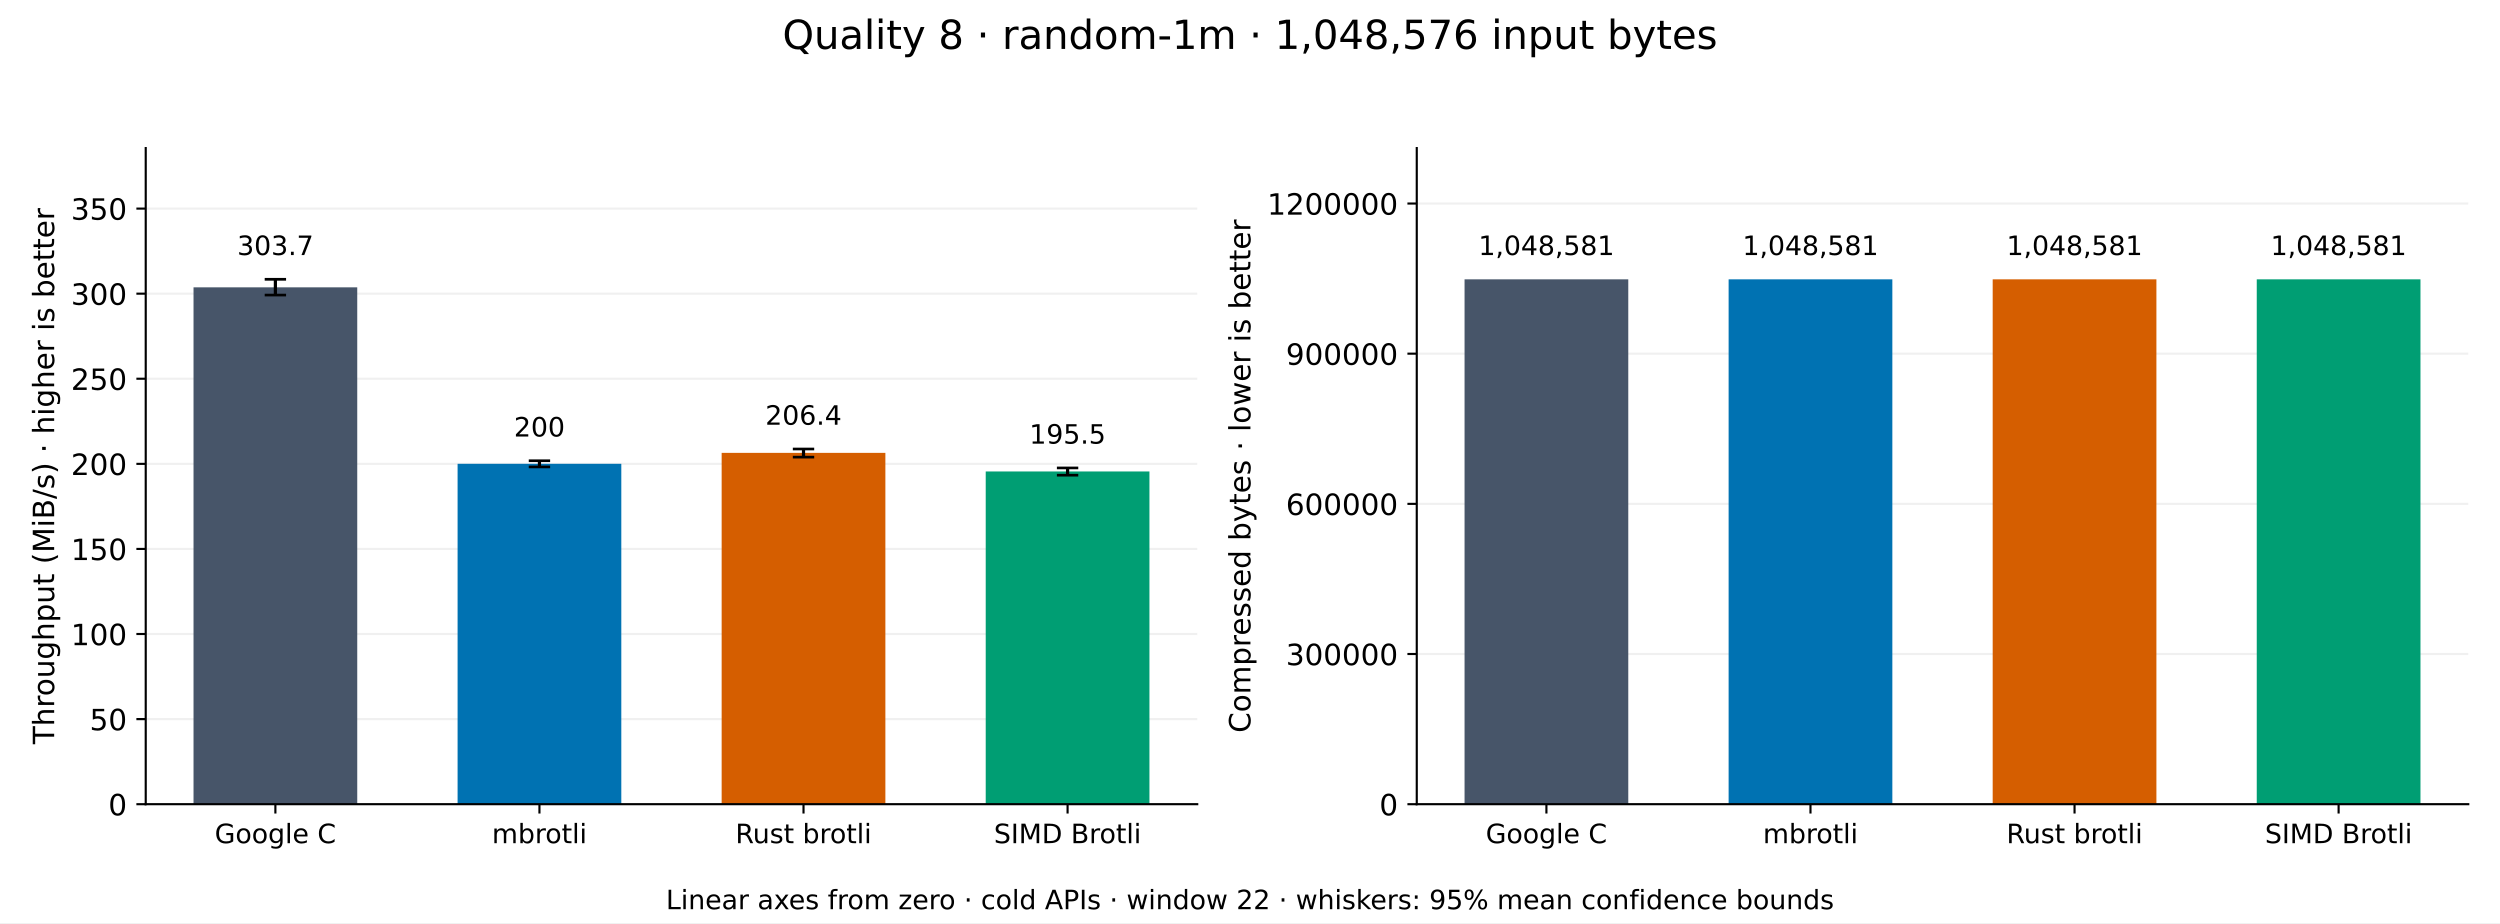
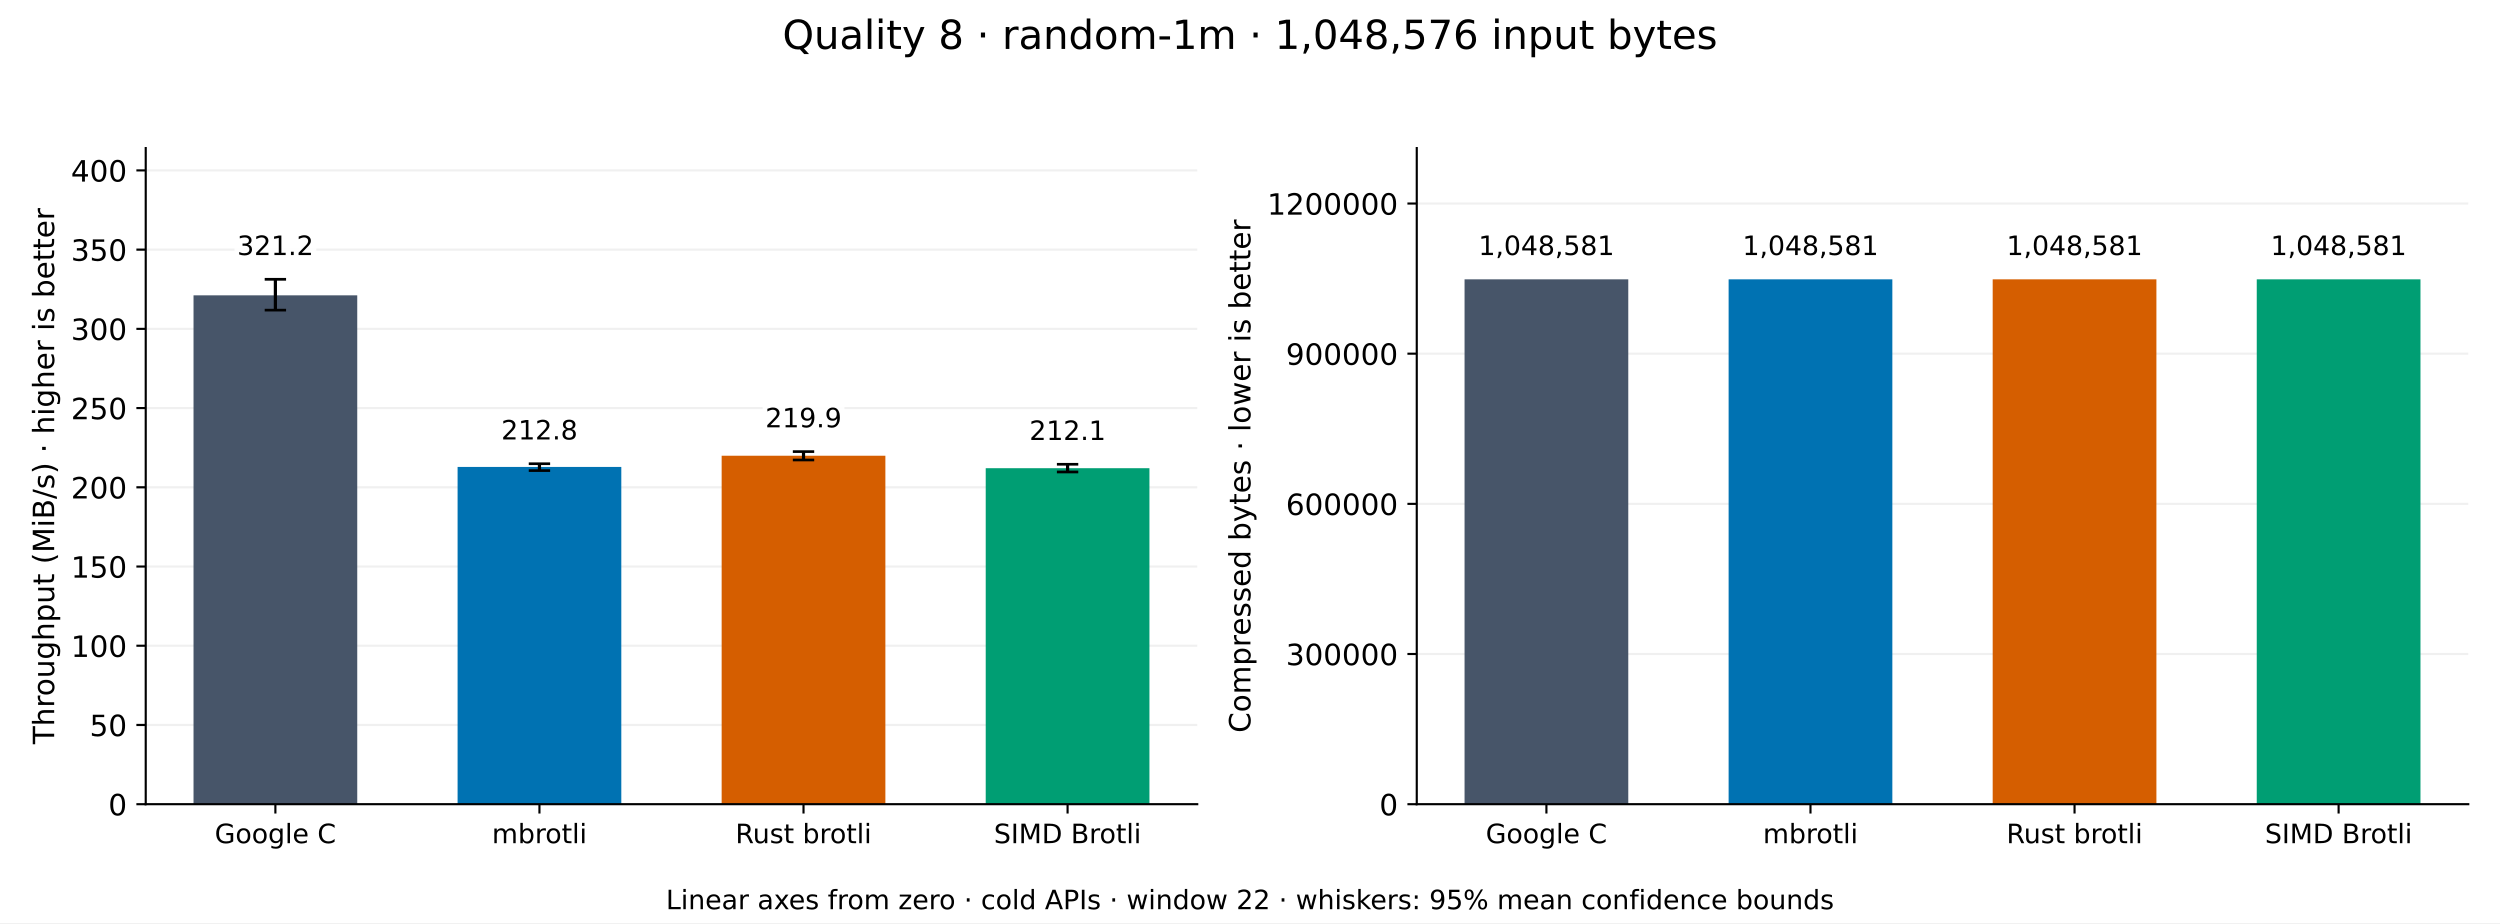
<svg xmlns="http://www.w3.org/2000/svg" xmlns:xlink="http://www.w3.org/1999/xlink" width="936pt" height="345.6pt" viewBox="0 0 936 345.6" version="1.1">
  <defs>
    <style type="text/css">*{stroke-linejoin: round; stroke-linecap: butt}</style>
  </defs>
  <g id="figure_1">
    <g id="patch_1">
-       <path d="M 0 345.6  L 936 345.6  L 936 0  L 0 0  z " style="fill: #ffffff" />
+       <path d="M 0 345.6 L 936 345.6 L 936 0 L 0 0 z " style="fill: #ffffff" />
    </g>
    <g id="axes_1">
      <g id="patch_2">
-         <path d="M 54.56 301.088  L 448.245 301.088  L 448.245 55.44  L 54.56 55.44  z " style="fill: #ffffff" />
+         <path d="M 54.56 301.088 L 448.245 301.088 L 448.245 55.44 L 54.56 55.44 z " style="fill: #ffffff" />
      </g>
      <g id="matplotlib.axis_1">
        <g id="xtick_1">
          <g id="line2d_1">
            <defs>
-               <path id="m3d63aaa0ea" d="M 0 0  L 0 3.5  " style="stroke: #000000; stroke-width: 0.8" />
+               <path id="m3d63aaa0ea" d="M 0 0 L 0 3.5 " style="stroke: #000000; stroke-width: 0.8" />
            </defs>
            <g>
              <use xlink:href="#m3d63aaa0ea" x="103.103" y="301.088" style="stroke: #000000; stroke-width: 0.8" />
            </g>
          </g>
          <g id="text_1">
            <text style="font-size: 10px; font-family: 'DejaVu Sans', 'Bitstream Vera Sans', 'Computer Modern Sans Serif', 'Lucida Grande', 'Verdana', 'Geneva', 'Lucid', 'Arial', 'Helvetica', 'Avant Garde', sans-serif; text-anchor: middle" x="103.103" y="315.686" transform="rotate(-0 103.1033 315.6864)">Google C</text>
          </g>
        </g>
        <g id="xtick_2">
          <g id="line2d_2">
            <g>
              <use xlink:href="#m3d63aaa0ea" x="201.969" y="301.088" style="stroke: #000000; stroke-width: 0.8" />
            </g>
          </g>
          <g id="text_2">
            <text style="font-size: 10px; font-family: 'DejaVu Sans', 'Bitstream Vera Sans', 'Computer Modern Sans Serif', 'Lucida Grande', 'Verdana', 'Geneva', 'Lucid', 'Arial', 'Helvetica', 'Avant Garde', sans-serif; text-anchor: middle" x="201.969" y="315.686" transform="rotate(-0 201.9694 315.6864)">mbrotli</text>
          </g>
        </g>
        <g id="xtick_3">
          <g id="line2d_3">
            <g>
              <use xlink:href="#m3d63aaa0ea" x="300.836" y="301.088" style="stroke: #000000; stroke-width: 0.8" />
            </g>
          </g>
          <g id="text_3">
            <text style="font-size: 10px; font-family: 'DejaVu Sans', 'Bitstream Vera Sans', 'Computer Modern Sans Serif', 'Lucida Grande', 'Verdana', 'Geneva', 'Lucid', 'Arial', 'Helvetica', 'Avant Garde', sans-serif; text-anchor: middle" x="300.836" y="315.686" transform="rotate(-0 300.8356 315.6864)">Rust brotli</text>
          </g>
        </g>
        <g id="xtick_4">
          <g id="line2d_4">
            <g>
              <use xlink:href="#m3d63aaa0ea" x="399.702" y="301.088" style="stroke: #000000; stroke-width: 0.8" />
            </g>
          </g>
          <g id="text_4">
            <text style="font-size: 10px; font-family: 'DejaVu Sans', 'Bitstream Vera Sans', 'Computer Modern Sans Serif', 'Lucida Grande', 'Verdana', 'Geneva', 'Lucid', 'Arial', 'Helvetica', 'Avant Garde', sans-serif; text-anchor: middle" x="399.702" y="315.686" transform="rotate(-0 399.7017 315.6864)">SIMD Brotli</text>
          </g>
        </g>
      </g>
      <g id="matplotlib.axis_2">
        <g id="ytick_1">
          <g id="line2d_5">
-             <path d="M 54.56 301.088  L 448.245 301.088  " clip-path="url(#p6f4caeddb3)" style="fill: none; stroke: #b0b0b0; stroke-opacity: 0.18; stroke-width: 0.8; stroke-linecap: square" />
+             <path d="M 54.56 301.088 L 448.245 301.088 " clip-path="url(#p6f4caeddb3)" style="fill: none; stroke: #b0b0b0; stroke-opacity: 0.18; stroke-width: 0.8; stroke-linecap: square" />
          </g>
          <g id="line2d_6">
            <defs>
-               <path id="mb6c034703b" d="M 0 0  L -3.5 0  " style="stroke: #000000; stroke-width: 0.8" />
+               <path id="mb6c034703b" d="M 0 0 L -3.5 0 " style="stroke: #000000; stroke-width: 0.8" />
            </defs>
            <g>
              <use xlink:href="#mb6c034703b" x="54.56" y="301.088" style="stroke: #000000; stroke-width: 0.8" />
            </g>
          </g>
          <g id="text_5">
            <text style="font-size: 11px; font-family: 'DejaVu Sans', 'Bitstream Vera Sans', 'Computer Modern Sans Serif', 'Lucida Grande', 'Verdana', 'Geneva', 'Lucid', 'Arial', 'Helvetica', 'Avant Garde', sans-serif; text-anchor: end" x="47.56" y="305.267" transform="rotate(-0 47.56 305.2671)">0</text>
          </g>
        </g>
        <g id="ytick_2">
          <g id="line2d_7">
-             <path d="M 54.56 269.232  L 448.245 269.232  " clip-path="url(#p6f4caeddb3)" style="fill: none; stroke: #b0b0b0; stroke-opacity: 0.18; stroke-width: 0.8; stroke-linecap: square" />
+             <path d="M 54.56 271.427 L 448.245 271.427 " clip-path="url(#p6f4caeddb3)" style="fill: none; stroke: #b0b0b0; stroke-opacity: 0.18; stroke-width: 0.8; stroke-linecap: square" />
          </g>
          <g id="line2d_8">
            <g>
-               <use xlink:href="#mb6c034703b" x="54.56" y="269.232" style="stroke: #000000; stroke-width: 0.8" />
+               <use xlink:href="#mb6c034703b" x="54.56" y="271.427" style="stroke: #000000; stroke-width: 0.8" />
            </g>
          </g>
          <g id="text_6">
-             <text style="font-size: 11px; font-family: 'DejaVu Sans', 'Bitstream Vera Sans', 'Computer Modern Sans Serif', 'Lucida Grande', 'Verdana', 'Geneva', 'Lucid', 'Arial', 'Helvetica', 'Avant Garde', sans-serif; text-anchor: end" x="47.56" y="273.411" transform="rotate(-0 47.56 273.411)">50</text>
+             <text style="font-size: 11px; font-family: 'DejaVu Sans', 'Bitstream Vera Sans', 'Computer Modern Sans Serif', 'Lucida Grande', 'Verdana', 'Geneva', 'Lucid', 'Arial', 'Helvetica', 'Avant Garde', sans-serif; text-anchor: end" x="47.56" y="275.606" transform="rotate(-0 47.56 275.6063)">50</text>
          </g>
        </g>
        <g id="ytick_3">
          <g id="line2d_9">
-             <path d="M 54.56 237.376  L 448.245 237.376  " clip-path="url(#p6f4caeddb3)" style="fill: none; stroke: #b0b0b0; stroke-opacity: 0.18; stroke-width: 0.8; stroke-linecap: square" />
+             <path d="M 54.56 241.766 L 448.245 241.766 " clip-path="url(#p6f4caeddb3)" style="fill: none; stroke: #b0b0b0; stroke-opacity: 0.18; stroke-width: 0.8; stroke-linecap: square" />
          </g>
          <g id="line2d_10">
            <g>
-               <use xlink:href="#mb6c034703b" x="54.56" y="237.376" style="stroke: #000000; stroke-width: 0.8" />
+               <use xlink:href="#mb6c034703b" x="54.56" y="241.766" style="stroke: #000000; stroke-width: 0.8" />
            </g>
          </g>
          <g id="text_7">
-             <text style="font-size: 11px; font-family: 'DejaVu Sans', 'Bitstream Vera Sans', 'Computer Modern Sans Serif', 'Lucida Grande', 'Verdana', 'Geneva', 'Lucid', 'Arial', 'Helvetica', 'Avant Garde', sans-serif; text-anchor: end" x="47.56" y="241.555" transform="rotate(-0 47.56 241.5548)">100</text>
+             <text style="font-size: 11px; font-family: 'DejaVu Sans', 'Bitstream Vera Sans', 'Computer Modern Sans Serif', 'Lucida Grande', 'Verdana', 'Geneva', 'Lucid', 'Arial', 'Helvetica', 'Avant Garde', sans-serif; text-anchor: end" x="47.56" y="245.946" transform="rotate(-0 47.56 245.9455)">100</text>
          </g>
        </g>
        <g id="ytick_4">
          <g id="line2d_11">
-             <path d="M 54.56 205.519  L 448.245 205.519  " clip-path="url(#p6f4caeddb3)" style="fill: none; stroke: #b0b0b0; stroke-opacity: 0.18; stroke-width: 0.8; stroke-linecap: square" />
+             <path d="M 54.56 212.106 L 448.245 212.106 " clip-path="url(#p6f4caeddb3)" style="fill: none; stroke: #b0b0b0; stroke-opacity: 0.18; stroke-width: 0.8; stroke-linecap: square" />
          </g>
          <g id="line2d_12">
            <g>
-               <use xlink:href="#mb6c034703b" x="54.56" y="205.519" style="stroke: #000000; stroke-width: 0.8" />
+               <use xlink:href="#mb6c034703b" x="54.56" y="212.106" style="stroke: #000000; stroke-width: 0.8" />
            </g>
          </g>
          <g id="text_8">
-             <text style="font-size: 11px; font-family: 'DejaVu Sans', 'Bitstream Vera Sans', 'Computer Modern Sans Serif', 'Lucida Grande', 'Verdana', 'Geneva', 'Lucid', 'Arial', 'Helvetica', 'Avant Garde', sans-serif; text-anchor: end" x="47.56" y="209.699" transform="rotate(-0 47.56 209.6986)">150</text>
+             <text style="font-size: 11px; font-family: 'DejaVu Sans', 'Bitstream Vera Sans', 'Computer Modern Sans Serif', 'Lucida Grande', 'Verdana', 'Geneva', 'Lucid', 'Arial', 'Helvetica', 'Avant Garde', sans-serif; text-anchor: end" x="47.56" y="216.285" transform="rotate(-0 47.56 216.2847)">150</text>
          </g>
        </g>
        <g id="ytick_5">
          <g id="line2d_13">
-             <path d="M 54.56 173.663  L 448.245 173.663  " clip-path="url(#p6f4caeddb3)" style="fill: none; stroke: #b0b0b0; stroke-opacity: 0.18; stroke-width: 0.8; stroke-linecap: square" />
+             <path d="M 54.56 182.445 L 448.245 182.445 " clip-path="url(#p6f4caeddb3)" style="fill: none; stroke: #b0b0b0; stroke-opacity: 0.18; stroke-width: 0.8; stroke-linecap: square" />
          </g>
          <g id="line2d_14">
            <g>
-               <use xlink:href="#mb6c034703b" x="54.56" y="173.663" style="stroke: #000000; stroke-width: 0.8" />
+               <use xlink:href="#mb6c034703b" x="54.56" y="182.445" style="stroke: #000000; stroke-width: 0.8" />
            </g>
          </g>
          <g id="text_9">
-             <text style="font-size: 11px; font-family: 'DejaVu Sans', 'Bitstream Vera Sans', 'Computer Modern Sans Serif', 'Lucida Grande', 'Verdana', 'Geneva', 'Lucid', 'Arial', 'Helvetica', 'Avant Garde', sans-serif; text-anchor: end" x="47.56" y="177.842" transform="rotate(-0 47.56 177.8424)">200</text>
+             <text style="font-size: 11px; font-family: 'DejaVu Sans', 'Bitstream Vera Sans', 'Computer Modern Sans Serif', 'Lucida Grande', 'Verdana', 'Geneva', 'Lucid', 'Arial', 'Helvetica', 'Avant Garde', sans-serif; text-anchor: end" x="47.56" y="186.624" transform="rotate(-0 47.56 186.6239)">200</text>
          </g>
        </g>
        <g id="ytick_6">
          <g id="line2d_15">
-             <path d="M 54.56 141.807  L 448.245 141.807  " clip-path="url(#p6f4caeddb3)" style="fill: none; stroke: #b0b0b0; stroke-opacity: 0.18; stroke-width: 0.8; stroke-linecap: square" />
+             <path d="M 54.56 152.784 L 448.245 152.784 " clip-path="url(#p6f4caeddb3)" style="fill: none; stroke: #b0b0b0; stroke-opacity: 0.18; stroke-width: 0.8; stroke-linecap: square" />
          </g>
          <g id="line2d_16">
            <g>
-               <use xlink:href="#mb6c034703b" x="54.56" y="141.807" style="stroke: #000000; stroke-width: 0.8" />
+               <use xlink:href="#mb6c034703b" x="54.56" y="152.784" style="stroke: #000000; stroke-width: 0.8" />
            </g>
          </g>
          <g id="text_10">
-             <text style="font-size: 11px; font-family: 'DejaVu Sans', 'Bitstream Vera Sans', 'Computer Modern Sans Serif', 'Lucida Grande', 'Verdana', 'Geneva', 'Lucid', 'Arial', 'Helvetica', 'Avant Garde', sans-serif; text-anchor: end" x="47.56" y="145.986" transform="rotate(-0 47.56 145.9862)">250</text>
+             <text style="font-size: 11px; font-family: 'DejaVu Sans', 'Bitstream Vera Sans', 'Computer Modern Sans Serif', 'Lucida Grande', 'Verdana', 'Geneva', 'Lucid', 'Arial', 'Helvetica', 'Avant Garde', sans-serif; text-anchor: end" x="47.56" y="156.963" transform="rotate(-0 47.56 156.9631)">250</text>
          </g>
        </g>
        <g id="ytick_7">
          <g id="line2d_17">
-             <path d="M 54.56 109.951  L 448.245 109.951  " clip-path="url(#p6f4caeddb3)" style="fill: none; stroke: #b0b0b0; stroke-opacity: 0.18; stroke-width: 0.8; stroke-linecap: square" />
+             <path d="M 54.56 123.123 L 448.245 123.123 " clip-path="url(#p6f4caeddb3)" style="fill: none; stroke: #b0b0b0; stroke-opacity: 0.18; stroke-width: 0.8; stroke-linecap: square" />
          </g>
          <g id="line2d_18">
            <g>
-               <use xlink:href="#mb6c034703b" x="54.56" y="109.951" style="stroke: #000000; stroke-width: 0.8" />
+               <use xlink:href="#mb6c034703b" x="54.56" y="123.123" style="stroke: #000000; stroke-width: 0.8" />
            </g>
          </g>
          <g id="text_11">
-             <text style="font-size: 11px; font-family: 'DejaVu Sans', 'Bitstream Vera Sans', 'Computer Modern Sans Serif', 'Lucida Grande', 'Verdana', 'Geneva', 'Lucid', 'Arial', 'Helvetica', 'Avant Garde', sans-serif; text-anchor: end" x="47.56" y="114.13" transform="rotate(-0 47.56 114.13)">300</text>
+             <text style="font-size: 11px; font-family: 'DejaVu Sans', 'Bitstream Vera Sans', 'Computer Modern Sans Serif', 'Lucida Grande', 'Verdana', 'Geneva', 'Lucid', 'Arial', 'Helvetica', 'Avant Garde', sans-serif; text-anchor: end" x="47.56" y="127.302" transform="rotate(-0 47.56 127.3023)">300</text>
          </g>
        </g>
        <g id="ytick_8">
          <g id="line2d_19">
-             <path d="M 54.56 78.095  L 448.245 78.095  " clip-path="url(#p6f4caeddb3)" style="fill: none; stroke: #b0b0b0; stroke-opacity: 0.18; stroke-width: 0.8; stroke-linecap: square" />
+             <path d="M 54.56 93.462 L 448.245 93.462 " clip-path="url(#p6f4caeddb3)" style="fill: none; stroke: #b0b0b0; stroke-opacity: 0.18; stroke-width: 0.8; stroke-linecap: square" />
          </g>
          <g id="line2d_20">
            <g>
-               <use xlink:href="#mb6c034703b" x="54.56" y="78.095" style="stroke: #000000; stroke-width: 0.8" />
+               <use xlink:href="#mb6c034703b" x="54.56" y="93.462" style="stroke: #000000; stroke-width: 0.8" />
            </g>
          </g>
          <g id="text_12">
-             <text style="font-size: 11px; font-family: 'DejaVu Sans', 'Bitstream Vera Sans', 'Computer Modern Sans Serif', 'Lucida Grande', 'Verdana', 'Geneva', 'Lucid', 'Arial', 'Helvetica', 'Avant Garde', sans-serif; text-anchor: end" x="47.56" y="82.274" transform="rotate(-0 47.56 82.27381)">350</text>
-           </g>
-         </g>
-         <g id="text_13">
+             <text style="font-size: 11px; font-family: 'DejaVu Sans', 'Bitstream Vera Sans', 'Computer Modern Sans Serif', 'Lucida Grande', 'Verdana', 'Geneva', 'Lucid', 'Arial', 'Helvetica', 'Avant Garde', sans-serif; text-anchor: end" x="47.56" y="97.642" transform="rotate(-0 47.56 97.64154)">350</text>
+           </g>
+         </g>
+         <g id="ytick_9">
+           <g id="line2d_21">
+             <path d="M 54.56 63.802 L 448.245 63.802 " clip-path="url(#p6f4caeddb3)" style="fill: none; stroke: #b0b0b0; stroke-opacity: 0.18; stroke-width: 0.8; stroke-linecap: square" />
+           </g>
+           <g id="line2d_22">
+             <g>
+               <use xlink:href="#mb6c034703b" x="54.56" y="63.802" style="stroke: #000000; stroke-width: 0.8" />
+             </g>
+           </g>
+           <g id="text_13">
+             <text style="font-size: 11px; font-family: 'DejaVu Sans', 'Bitstream Vera Sans', 'Computer Modern Sans Serif', 'Lucida Grande', 'Verdana', 'Geneva', 'Lucid', 'Arial', 'Helvetica', 'Avant Garde', sans-serif; text-anchor: end" x="47.56" y="67.981" transform="rotate(-0 47.56 67.98074)">400</text>
+           </g>
+         </g>
+         <g id="text_14">
          <text style="font-size: 11px; font-family: 'DejaVu Sans', 'Bitstream Vera Sans', 'Computer Modern Sans Serif', 'Lucida Grande', 'Verdana', 'Geneva', 'Lucid', 'Arial', 'Helvetica', 'Avant Garde', sans-serif; text-anchor: middle" x="20.276" y="178.264" transform="rotate(-90 20.27609 178.264)">Throughput (MiB/s) · higher is better</text>
        </g>
      </g>
      <g id="patch_3">
-         <path d="M 72.455 301.088  L 133.752 301.088  L 133.752 107.577  L 72.455 107.577  z " clip-path="url(#p6f4caeddb3)" style="fill: #475569" />
+         <path d="M 72.455 301.088 L 133.752 301.088 L 133.752 110.573 L 72.455 110.573 z " clip-path="url(#p6f4caeddb3)" style="fill: #475569" />
      </g>
      <g id="patch_4">
-         <path d="M 171.321 301.088  L 232.618 301.088  L 232.618 173.648  L 171.321 173.648  z " clip-path="url(#p6f4caeddb3)" style="fill: #0072b2" />
+         <path d="M 171.321 301.088 L 232.618 301.088 L 232.618 174.824 L 171.321 174.824 z " clip-path="url(#p6f4caeddb3)" style="fill: #0072b2" />
      </g>
      <g id="patch_5">
-         <path d="M 270.187 301.088  L 331.484 301.088  L 331.484 169.557  L 270.187 169.557  z " clip-path="url(#p6f4caeddb3)" style="fill: #d55e00" />
+         <path d="M 270.187 301.088 L 331.484 301.088 L 331.484 170.631 L 270.187 170.631 z " clip-path="url(#p6f4caeddb3)" style="fill: #d55e00" />
      </g>
      <g id="patch_6">
-         <path d="M 369.053 301.088  L 430.35 301.088  L 430.35 176.513  L 369.053 176.513  z " clip-path="url(#p6f4caeddb3)" style="fill: #009e73" />
+         <path d="M 369.053 301.088 L 430.35 301.088 L 430.35 175.292 L 369.053 175.292 z " clip-path="url(#p6f4caeddb3)" style="fill: #009e73" />
      </g>
      <g id="LineCollection_1">
-         <path d="M 103.103 110.468  L 103.103 104.57  " clip-path="url(#p6f4caeddb3)" style="fill: none; stroke: #000000; stroke-width: 1.2" />
-         <path d="M 201.969 174.825  L 201.969 172.505  " clip-path="url(#p6f4caeddb3)" style="fill: none; stroke: #000000; stroke-width: 1.2" />
-         <path d="M 300.836 171.161  L 300.836 168.101  " clip-path="url(#p6f4caeddb3)" style="fill: none; stroke: #000000; stroke-width: 1.2" />
-         <path d="M 399.702 177.915  L 399.702 175.186  " clip-path="url(#p6f4caeddb3)" style="fill: none; stroke: #000000; stroke-width: 1.2" />
-       </g>
-       <g id="line2d_21">
+         <path d="M 103.103 116.112 L 103.103 104.57 " clip-path="url(#p6f4caeddb3)" style="fill: none; stroke: #000000; stroke-width: 1.2" />
+         <path d="M 201.969 176.185 L 201.969 173.625 " clip-path="url(#p6f4caeddb3)" style="fill: none; stroke: #000000; stroke-width: 1.2" />
+         <path d="M 300.836 172.234 L 300.836 169.081 " clip-path="url(#p6f4caeddb3)" style="fill: none; stroke: #000000; stroke-width: 1.2" />
+         <path d="M 399.702 176.705 L 399.702 173.82 " clip-path="url(#p6f4caeddb3)" style="fill: none; stroke: #000000; stroke-width: 1.2" />
+       </g>
+       <g id="line2d_23">
        <defs>
-           <path id="ma4d3aa00d3" d="M 4 0  L -4 -0  " style="stroke: #000000" />
+           <path id="ma4d3aa00d3" d="M 4 0 L -4 -0 " style="stroke: #000000" />
        </defs>
        <g clip-path="url(#p6f4caeddb3)">
-           <use xlink:href="#ma4d3aa00d3" x="103.103" y="110.468" style="fill: #1f77b4; stroke: #000000" />
-           <use xlink:href="#ma4d3aa00d3" x="201.969" y="174.825" style="fill: #1f77b4; stroke: #000000" />
-           <use xlink:href="#ma4d3aa00d3" x="300.836" y="171.161" style="fill: #1f77b4; stroke: #000000" />
-           <use xlink:href="#ma4d3aa00d3" x="399.702" y="177.915" style="fill: #1f77b4; stroke: #000000" />
-         </g>
-       </g>
-       <g id="line2d_22">
+           <use xlink:href="#ma4d3aa00d3" x="103.103" y="116.112" style="fill: #1f77b4; stroke: #000000" />
+           <use xlink:href="#ma4d3aa00d3" x="201.969" y="176.185" style="fill: #1f77b4; stroke: #000000" />
+           <use xlink:href="#ma4d3aa00d3" x="300.836" y="172.234" style="fill: #1f77b4; stroke: #000000" />
+           <use xlink:href="#ma4d3aa00d3" x="399.702" y="176.705" style="fill: #1f77b4; stroke: #000000" />
+         </g>
+       </g>
+       <g id="line2d_24">
        <g clip-path="url(#p6f4caeddb3)">
          <use xlink:href="#ma4d3aa00d3" x="103.103" y="104.57" style="fill: #1f77b4; stroke: #000000" />
-           <use xlink:href="#ma4d3aa00d3" x="201.969" y="172.505" style="fill: #1f77b4; stroke: #000000" />
-           <use xlink:href="#ma4d3aa00d3" x="300.836" y="168.101" style="fill: #1f77b4; stroke: #000000" />
-           <use xlink:href="#ma4d3aa00d3" x="399.702" y="175.186" style="fill: #1f77b4; stroke: #000000" />
+           <use xlink:href="#ma4d3aa00d3" x="201.969" y="173.625" style="fill: #1f77b4; stroke: #000000" />
+           <use xlink:href="#ma4d3aa00d3" x="300.836" y="169.081" style="fill: #1f77b4; stroke: #000000" />
+           <use xlink:href="#ma4d3aa00d3" x="399.702" y="173.82" style="fill: #1f77b4; stroke: #000000" />
        </g>
      </g>
      <g id="patch_7">
-         <path d="M 54.56 301.088  L 54.56 55.44  " style="fill: none; stroke: #000000; stroke-width: 0.8; stroke-linejoin: miter; stroke-linecap: square" />
+         <path d="M 54.56 301.088 L 54.56 55.44 " style="fill: none; stroke: #000000; stroke-width: 0.8; stroke-linejoin: miter; stroke-linecap: square" />
      </g>
      <g id="patch_8">
-         <path d="M 54.56 301.088  L 448.245 301.088  " style="fill: none; stroke: #000000; stroke-width: 0.8; stroke-linejoin: miter; stroke-linecap: square" />
-       </g>
-       <g id="text_14">
+         <path d="M 54.56 301.088 L 448.245 301.088 " style="fill: none; stroke: #000000; stroke-width: 0.8; stroke-linejoin: miter; stroke-linecap: square" />
+       </g>
+       <g id="text_15">
        <g id="patch_9">
-           <path d="M 87.789 98.57  L 118.417 98.57  L 118.417 86.891  L 87.789 86.891  z " style="fill: #ffffff; opacity: 0.9" />
-         </g>
-         <text style="font-size: 10px; font-family: 'DejaVu Sans', 'Bitstream Vera Sans', 'Computer Modern Sans Serif', 'Lucida Grande', 'Verdana', 'Geneva', 'Lucid', 'Arial', 'Helvetica', 'Avant Garde', sans-serif; text-anchor: middle" x="103.103" y="95.49" transform="rotate(-0 103.1033 95.48991)">303.7</text>
-       </g>
-       <g id="text_15">
+           <path d="M 87.789 98.57 L 118.417 98.57 L 118.417 86.891 L 87.789 86.891 z " style="fill: #ffffff; opacity: 0.9" />
+         </g>
+         <text style="font-size: 10px; font-family: 'DejaVu Sans', 'Bitstream Vera Sans', 'Computer Modern Sans Serif', 'Lucida Grande', 'Verdana', 'Geneva', 'Lucid', 'Arial', 'Helvetica', 'Avant Garde', sans-serif; text-anchor: middle" x="103.103" y="95.49" transform="rotate(-0 103.1033 95.48991)">321.2</text>
+       </g>
+       <g id="text_16">
        <g id="patch_10">
-           <path d="M 191.426 166.505  L 212.513 166.505  L 212.513 154.827  L 191.426 154.827  z " style="fill: #ffffff; opacity: 0.9" />
-         </g>
-         <text style="font-size: 10px; font-family: 'DejaVu Sans', 'Bitstream Vera Sans', 'Computer Modern Sans Serif', 'Lucida Grande', 'Verdana', 'Geneva', 'Lucid', 'Arial', 'Helvetica', 'Avant Garde', sans-serif; text-anchor: middle" x="201.969" y="163.425" transform="rotate(-0 201.9694 163.4249)">200</text>
-       </g>
-       <g id="text_16">
+           <path d="M 186.655 167.625 L 217.283 167.625 L 217.283 155.947 L 186.655 155.947 z " style="fill: #ffffff; opacity: 0.9" />
+         </g>
+         <text style="font-size: 10px; font-family: 'DejaVu Sans', 'Bitstream Vera Sans', 'Computer Modern Sans Serif', 'Lucida Grande', 'Verdana', 'Geneva', 'Lucid', 'Arial', 'Helvetica', 'Avant Garde', sans-serif; text-anchor: middle" x="201.969" y="164.545" transform="rotate(-0 201.9694 164.5452)">212.8</text>
+       </g>
+       <g id="text_17">
        <g id="patch_11">
-           <path d="M 285.522 162.101  L 316.15 162.101  L 316.15 150.423  L 285.522 150.423  z " style="fill: #ffffff; opacity: 0.9" />
-         </g>
-         <text style="font-size: 10px; font-family: 'DejaVu Sans', 'Bitstream Vera Sans', 'Computer Modern Sans Serif', 'Lucida Grande', 'Verdana', 'Geneva', 'Lucid', 'Arial', 'Helvetica', 'Avant Garde', sans-serif; text-anchor: middle" x="300.836" y="159.021" transform="rotate(-0 300.8356 159.0214)">206.4</text>
-       </g>
-       <g id="text_17">
+           <path d="M 285.522 163.081 L 316.15 163.081 L 316.15 151.403 L 285.522 151.403 z " style="fill: #ffffff; opacity: 0.9" />
+         </g>
+         <text style="font-size: 10px; font-family: 'DejaVu Sans', 'Bitstream Vera Sans', 'Computer Modern Sans Serif', 'Lucida Grande', 'Verdana', 'Geneva', 'Lucid', 'Arial', 'Helvetica', 'Avant Garde', sans-serif; text-anchor: middle" x="300.836" y="160.001" transform="rotate(-0 300.8356 160.0012)">219.9</text>
+       </g>
+       <g id="text_18">
        <g id="patch_12">
-           <path d="M 384.388 169.186  L 415.016 169.186  L 415.016 157.508  L 384.388 157.508  z " style="fill: #ffffff; opacity: 0.9" />
-         </g>
-         <text style="font-size: 10px; font-family: 'DejaVu Sans', 'Bitstream Vera Sans', 'Computer Modern Sans Serif', 'Lucida Grande', 'Verdana', 'Geneva', 'Lucid', 'Arial', 'Helvetica', 'Avant Garde', sans-serif; text-anchor: middle" x="399.702" y="166.106" transform="rotate(-0 399.7017 166.106)">195.5</text>
+           <path d="M 384.388 167.82 L 415.016 167.82 L 415.016 156.142 L 384.388 156.142 z " style="fill: #ffffff; opacity: 0.9" />
+         </g>
+         <text style="font-size: 10px; font-family: 'DejaVu Sans', 'Bitstream Vera Sans', 'Computer Modern Sans Serif', 'Lucida Grande', 'Verdana', 'Geneva', 'Lucid', 'Arial', 'Helvetica', 'Avant Garde', sans-serif; text-anchor: middle" x="399.702" y="164.74" transform="rotate(-0 399.7017 164.7401)">212.1</text>
      </g>
    </g>
    <g id="axes_2">
      <g id="patch_13">
-         <path d="M 530.435 301.088  L 924.12 301.088  L 924.12 55.44  L 530.435 55.44  z " style="fill: #ffffff" />
+         <path d="M 530.435 301.088 L 924.12 301.088 L 924.12 55.44 L 530.435 55.44 z " style="fill: #ffffff" />
      </g>
      <g id="matplotlib.axis_3">
        <g id="xtick_5">
-           <g id="line2d_23">
+           <g id="line2d_25">
            <g>
              <use xlink:href="#m3d63aaa0ea" x="578.978" y="301.088" style="stroke: #000000; stroke-width: 0.8" />
            </g>
          </g>
-           <g id="text_18">
+           <g id="text_19">
            <text style="font-size: 10px; font-family: 'DejaVu Sans', 'Bitstream Vera Sans', 'Computer Modern Sans Serif', 'Lucida Grande', 'Verdana', 'Geneva', 'Lucid', 'Arial', 'Helvetica', 'Avant Garde', sans-serif; text-anchor: middle" x="578.978" y="315.686" transform="rotate(-0 578.9783 315.6864)">Google C</text>
          </g>
        </g>
        <g id="xtick_6">
-           <g id="line2d_24">
+           <g id="line2d_26">
            <g>
              <use xlink:href="#m3d63aaa0ea" x="677.844" y="301.088" style="stroke: #000000; stroke-width: 0.8" />
            </g>
          </g>
-           <g id="text_19">
+           <g id="text_20">
            <text style="font-size: 10px; font-family: 'DejaVu Sans', 'Bitstream Vera Sans', 'Computer Modern Sans Serif', 'Lucida Grande', 'Verdana', 'Geneva', 'Lucid', 'Arial', 'Helvetica', 'Avant Garde', sans-serif; text-anchor: middle" x="677.844" y="315.686" transform="rotate(-0 677.8444 315.6864)">mbrotli</text>
          </g>
        </g>
        <g id="xtick_7">
-           <g id="line2d_25">
+           <g id="line2d_27">
            <g>
              <use xlink:href="#m3d63aaa0ea" x="776.711" y="301.088" style="stroke: #000000; stroke-width: 0.8" />
            </g>
          </g>
-           <g id="text_20">
+           <g id="text_21">
            <text style="font-size: 10px; font-family: 'DejaVu Sans', 'Bitstream Vera Sans', 'Computer Modern Sans Serif', 'Lucida Grande', 'Verdana', 'Geneva', 'Lucid', 'Arial', 'Helvetica', 'Avant Garde', sans-serif; text-anchor: middle" x="776.711" y="315.686" transform="rotate(-0 776.7106 315.6864)">Rust brotli</text>
          </g>
        </g>
        <g id="xtick_8">
-           <g id="line2d_26">
+           <g id="line2d_28">
            <g>
              <use xlink:href="#m3d63aaa0ea" x="875.577" y="301.088" style="stroke: #000000; stroke-width: 0.8" />
            </g>
          </g>
-           <g id="text_21">
+           <g id="text_22">
            <text style="font-size: 10px; font-family: 'DejaVu Sans', 'Bitstream Vera Sans', 'Computer Modern Sans Serif', 'Lucida Grande', 'Verdana', 'Geneva', 'Lucid', 'Arial', 'Helvetica', 'Avant Garde', sans-serif; text-anchor: middle" x="875.577" y="315.686" transform="rotate(-0 875.5767 315.6864)">SIMD Brotli</text>
          </g>
        </g>
      </g>
      <g id="matplotlib.axis_4">
-         <g id="ytick_9">
-           <g id="line2d_27">
-             <path d="M 530.435 301.088  L 924.12 301.088  " clip-path="url(#pe91b26eef3)" style="fill: none; stroke: #b0b0b0; stroke-opacity: 0.18; stroke-width: 0.8; stroke-linecap: square" />
-           </g>
-           <g id="line2d_28">
-             <g>
-               <use xlink:href="#mb6c034703b" x="530.435" y="301.088" style="stroke: #000000; stroke-width: 0.8" />
-             </g>
-           </g>
-           <g id="text_22">
-             <text style="font-size: 11px; font-family: 'DejaVu Sans', 'Bitstream Vera Sans', 'Computer Modern Sans Serif', 'Lucida Grande', 'Verdana', 'Geneva', 'Lucid', 'Arial', 'Helvetica', 'Avant Garde', sans-serif; text-anchor: end" x="523.435" y="305.267" transform="rotate(-0 523.435 305.2671)">0</text>
-           </g>
-         </g>
        <g id="ytick_10">
          <g id="line2d_29">
-             <path d="M 530.435 244.864  L 924.12 244.864  " clip-path="url(#pe91b26eef3)" style="fill: none; stroke: #b0b0b0; stroke-opacity: 0.18; stroke-width: 0.8; stroke-linecap: square" />
+             <path d="M 530.435 301.088 L 924.12 301.088 " clip-path="url(#pe91b26eef3)" style="fill: none; stroke: #b0b0b0; stroke-opacity: 0.18; stroke-width: 0.8; stroke-linecap: square" />
          </g>
          <g id="line2d_30">
            <g>
-               <use xlink:href="#mb6c034703b" x="530.435" y="244.864" style="stroke: #000000; stroke-width: 0.8" />
+               <use xlink:href="#mb6c034703b" x="530.435" y="301.088" style="stroke: #000000; stroke-width: 0.8" />
            </g>
          </g>
          <g id="text_23">
-             <text style="font-size: 11px; font-family: 'DejaVu Sans', 'Bitstream Vera Sans', 'Computer Modern Sans Serif', 'Lucida Grande', 'Verdana', 'Geneva', 'Lucid', 'Arial', 'Helvetica', 'Avant Garde', sans-serif; text-anchor: end" x="523.435" y="249.043" transform="rotate(-0 523.435 249.043)">300000</text>
+             <text style="font-size: 11px; font-family: 'DejaVu Sans', 'Bitstream Vera Sans', 'Computer Modern Sans Serif', 'Lucida Grande', 'Verdana', 'Geneva', 'Lucid', 'Arial', 'Helvetica', 'Avant Garde', sans-serif; text-anchor: end" x="523.435" y="305.267" transform="rotate(-0 523.435 305.2671)">0</text>
          </g>
        </g>
        <g id="ytick_11">
          <g id="line2d_31">
-             <path d="M 530.435 188.64  L 924.12 188.64  " clip-path="url(#pe91b26eef3)" style="fill: none; stroke: #b0b0b0; stroke-opacity: 0.18; stroke-width: 0.8; stroke-linecap: square" />
+             <path d="M 530.435 244.864 L 924.12 244.864 " clip-path="url(#pe91b26eef3)" style="fill: none; stroke: #b0b0b0; stroke-opacity: 0.18; stroke-width: 0.8; stroke-linecap: square" />
          </g>
          <g id="line2d_32">
            <g>
-               <use xlink:href="#mb6c034703b" x="530.435" y="188.64" style="stroke: #000000; stroke-width: 0.8" />
+               <use xlink:href="#mb6c034703b" x="530.435" y="244.864" style="stroke: #000000; stroke-width: 0.8" />
            </g>
          </g>
          <g id="text_24">
-             <text style="font-size: 11px; font-family: 'DejaVu Sans', 'Bitstream Vera Sans', 'Computer Modern Sans Serif', 'Lucida Grande', 'Verdana', 'Geneva', 'Lucid', 'Arial', 'Helvetica', 'Avant Garde', sans-serif; text-anchor: end" x="523.435" y="192.819" transform="rotate(-0 523.435 192.8189)">600000</text>
+             <text style="font-size: 11px; font-family: 'DejaVu Sans', 'Bitstream Vera Sans', 'Computer Modern Sans Serif', 'Lucida Grande', 'Verdana', 'Geneva', 'Lucid', 'Arial', 'Helvetica', 'Avant Garde', sans-serif; text-anchor: end" x="523.435" y="249.043" transform="rotate(-0 523.435 249.043)">300000</text>
          </g>
        </g>
        <g id="ytick_12">
          <g id="line2d_33">
-             <path d="M 530.435 132.416  L 924.12 132.416  " clip-path="url(#pe91b26eef3)" style="fill: none; stroke: #b0b0b0; stroke-opacity: 0.18; stroke-width: 0.8; stroke-linecap: square" />
+             <path d="M 530.435 188.64 L 924.12 188.64 " clip-path="url(#pe91b26eef3)" style="fill: none; stroke: #b0b0b0; stroke-opacity: 0.18; stroke-width: 0.8; stroke-linecap: square" />
          </g>
          <g id="line2d_34">
            <g>
-               <use xlink:href="#mb6c034703b" x="530.435" y="132.416" style="stroke: #000000; stroke-width: 0.8" />
+               <use xlink:href="#mb6c034703b" x="530.435" y="188.64" style="stroke: #000000; stroke-width: 0.8" />
            </g>
          </g>
          <g id="text_25">
-             <text style="font-size: 11px; font-family: 'DejaVu Sans', 'Bitstream Vera Sans', 'Computer Modern Sans Serif', 'Lucida Grande', 'Verdana', 'Geneva', 'Lucid', 'Arial', 'Helvetica', 'Avant Garde', sans-serif; text-anchor: end" x="523.435" y="136.595" transform="rotate(-0 523.435 136.5948)">900000</text>
+             <text style="font-size: 11px; font-family: 'DejaVu Sans', 'Bitstream Vera Sans', 'Computer Modern Sans Serif', 'Lucida Grande', 'Verdana', 'Geneva', 'Lucid', 'Arial', 'Helvetica', 'Avant Garde', sans-serif; text-anchor: end" x="523.435" y="192.819" transform="rotate(-0 523.435 192.8189)">600000</text>
          </g>
        </g>
        <g id="ytick_13">
          <g id="line2d_35">
-             <path d="M 530.435 76.192  L 924.12 76.192  " clip-path="url(#pe91b26eef3)" style="fill: none; stroke: #b0b0b0; stroke-opacity: 0.18; stroke-width: 0.8; stroke-linecap: square" />
+             <path d="M 530.435 132.416 L 924.12 132.416 " clip-path="url(#pe91b26eef3)" style="fill: none; stroke: #b0b0b0; stroke-opacity: 0.18; stroke-width: 0.8; stroke-linecap: square" />
          </g>
          <g id="line2d_36">
            <g>
+               <use xlink:href="#mb6c034703b" x="530.435" y="132.416" style="stroke: #000000; stroke-width: 0.8" />
+             </g>
+           </g>
+           <g id="text_26">
+             <text style="font-size: 11px; font-family: 'DejaVu Sans', 'Bitstream Vera Sans', 'Computer Modern Sans Serif', 'Lucida Grande', 'Verdana', 'Geneva', 'Lucid', 'Arial', 'Helvetica', 'Avant Garde', sans-serif; text-anchor: end" x="523.435" y="136.595" transform="rotate(-0 523.435 136.5948)">900000</text>
+           </g>
+         </g>
+         <g id="ytick_14">
+           <g id="line2d_37">
+             <path d="M 530.435 76.192 L 924.12 76.192 " clip-path="url(#pe91b26eef3)" style="fill: none; stroke: #b0b0b0; stroke-opacity: 0.18; stroke-width: 0.8; stroke-linecap: square" />
+           </g>
+           <g id="line2d_38">
+             <g>
              <use xlink:href="#mb6c034703b" x="530.435" y="76.192" style="stroke: #000000; stroke-width: 0.8" />
            </g>
          </g>
-           <g id="text_26">
+           <g id="text_27">
            <text style="font-size: 11px; font-family: 'DejaVu Sans', 'Bitstream Vera Sans', 'Computer Modern Sans Serif', 'Lucida Grande', 'Verdana', 'Geneva', 'Lucid', 'Arial', 'Helvetica', 'Avant Garde', sans-serif; text-anchor: end" x="523.435" y="80.371" transform="rotate(-0 523.435 80.37075)">1200000</text>
          </g>
        </g>
-         <g id="text_27">
+         <g id="text_28">
          <text style="font-size: 11px; font-family: 'DejaVu Sans', 'Bitstream Vera Sans', 'Computer Modern Sans Serif', 'Lucida Grande', 'Verdana', 'Geneva', 'Lucid', 'Arial', 'Helvetica', 'Avant Garde', sans-serif; text-anchor: middle" x="468.156" y="178.264" transform="rotate(-90 468.1561 178.264)">Compressed bytes · lower is better</text>
        </g>
      </g>
      <g id="patch_14">
-         <path d="M 548.33 301.088  L 609.627 301.088  L 609.627 104.57  L 548.33 104.57  z " clip-path="url(#pe91b26eef3)" style="fill: #475569" />
+         <path d="M 548.33 301.088 L 609.627 301.088 L 609.627 104.57 L 548.33 104.57 z " clip-path="url(#pe91b26eef3)" style="fill: #475569" />
      </g>
      <g id="patch_15">
-         <path d="M 647.196 301.088  L 708.493 301.088  L 708.493 104.57  L 647.196 104.57  z " clip-path="url(#pe91b26eef3)" style="fill: #0072b2" />
+         <path d="M 647.196 301.088 L 708.493 301.088 L 708.493 104.57 L 647.196 104.57 z " clip-path="url(#pe91b26eef3)" style="fill: #0072b2" />
      </g>
      <g id="patch_16">
-         <path d="M 746.062 301.088  L 807.359 301.088  L 807.359 104.57  L 746.062 104.57  z " clip-path="url(#pe91b26eef3)" style="fill: #d55e00" />
+         <path d="M 746.062 301.088 L 807.359 301.088 L 807.359 104.57 L 746.062 104.57 z " clip-path="url(#pe91b26eef3)" style="fill: #d55e00" />
      </g>
      <g id="patch_17">
-         <path d="M 844.928 301.088  L 906.225 301.088  L 906.225 104.57  L 844.928 104.57  z " clip-path="url(#pe91b26eef3)" style="fill: #009e73" />
+         <path d="M 844.928 301.088 L 906.225 301.088 L 906.225 104.57 L 844.928 104.57 z " clip-path="url(#pe91b26eef3)" style="fill: #009e73" />
      </g>
      <g id="patch_18">
-         <path d="M 530.435 301.088  L 530.435 55.44  " style="fill: none; stroke: #000000; stroke-width: 0.8; stroke-linejoin: miter; stroke-linecap: square" />
+         <path d="M 530.435 301.088 L 530.435 55.44 " style="fill: none; stroke: #000000; stroke-width: 0.8; stroke-linejoin: miter; stroke-linecap: square" />
      </g>
      <g id="patch_19">
-         <path d="M 530.435 301.088  L 924.12 301.088  " style="fill: none; stroke: #000000; stroke-width: 0.8; stroke-linejoin: miter; stroke-linecap: square" />
-       </g>
-       <g id="text_28">
+         <path d="M 530.435 301.088 L 924.12 301.088 " style="fill: none; stroke: #000000; stroke-width: 0.8; stroke-linejoin: miter; stroke-linecap: square" />
+       </g>
+       <g id="text_29">
        <g id="patch_20">
-           <path d="M 552.531 98.57  L 605.425 98.57  L 605.425 86.891  L 552.531 86.891  z " style="fill: #ffffff; opacity: 0.9" />
+           <path d="M 552.531 98.57 L 605.425 98.57 L 605.425 86.891 L 552.531 86.891 z " style="fill: #ffffff; opacity: 0.9" />
        </g>
        <text style="font-size: 10px; font-family: 'DejaVu Sans', 'Bitstream Vera Sans', 'Computer Modern Sans Serif', 'Lucida Grande', 'Verdana', 'Geneva', 'Lucid', 'Arial', 'Helvetica', 'Avant Garde', sans-serif; text-anchor: middle" x="578.978" y="95.49" transform="rotate(-0 578.9783 95.48991)">1,048,581</text>
      </g>
-       <g id="text_29">
+       <g id="text_30">
        <g id="patch_21">
-           <path d="M 651.398 98.57  L 704.291 98.57  L 704.291 86.891  L 651.398 86.891  z " style="fill: #ffffff; opacity: 0.9" />
+           <path d="M 651.398 98.57 L 704.291 98.57 L 704.291 86.891 L 651.398 86.891 z " style="fill: #ffffff; opacity: 0.9" />
        </g>
        <text style="font-size: 10px; font-family: 'DejaVu Sans', 'Bitstream Vera Sans', 'Computer Modern Sans Serif', 'Lucida Grande', 'Verdana', 'Geneva', 'Lucid', 'Arial', 'Helvetica', 'Avant Garde', sans-serif; text-anchor: middle" x="677.844" y="95.49" transform="rotate(-0 677.8444 95.48991)">1,048,581</text>
      </g>
-       <g id="text_30">
+       <g id="text_31">
        <g id="patch_22">
-           <path d="M 750.264 98.57  L 803.157 98.57  L 803.157 86.891  L 750.264 86.891  z " style="fill: #ffffff; opacity: 0.9" />
+           <path d="M 750.264 98.57 L 803.157 98.57 L 803.157 86.891 L 750.264 86.891 z " style="fill: #ffffff; opacity: 0.9" />
        </g>
        <text style="font-size: 10px; font-family: 'DejaVu Sans', 'Bitstream Vera Sans', 'Computer Modern Sans Serif', 'Lucida Grande', 'Verdana', 'Geneva', 'Lucid', 'Arial', 'Helvetica', 'Avant Garde', sans-serif; text-anchor: middle" x="776.711" y="95.49" transform="rotate(-0 776.7106 95.48991)">1,048,581</text>
      </g>
-       <g id="text_31">
+       <g id="text_32">
        <g id="patch_23">
-           <path d="M 849.13 98.57  L 902.024 98.57  L 902.024 86.891  L 849.13 86.891  z " style="fill: #ffffff; opacity: 0.9" />
+           <path d="M 849.13 98.57 L 902.024 98.57 L 902.024 86.891 L 849.13 86.891 z " style="fill: #ffffff; opacity: 0.9" />
        </g>
        <text style="font-size: 10px; font-family: 'DejaVu Sans', 'Bitstream Vera Sans', 'Computer Modern Sans Serif', 'Lucida Grande', 'Verdana', 'Geneva', 'Lucid', 'Arial', 'Helvetica', 'Avant Garde', sans-serif; text-anchor: middle" x="875.577" y="95.49" transform="rotate(-0 875.5767 95.48991)">1,048,581</text>
      </g>
    </g>
-     <g id="text_32">
+     <g id="text_33">
      <text style="font-size: 15px; font-family: 'DejaVu Sans', 'Bitstream Vera Sans', 'Computer Modern Sans Serif', 'Lucida Grande', 'Verdana', 'Geneva', 'Lucid', 'Arial', 'Helvetica', 'Avant Garde', sans-serif; text-anchor: middle" x="468" y="18.31" transform="rotate(-0 468 18.30966)">Quality 8 · random-1m · 1,048,576 input bytes</text>
    </g>
-     <g id="text_33">
+     <g id="text_34">
      <text style="font-size: 10px; font-family: 'DejaVu Sans', 'Bitstream Vera Sans', 'Computer Modern Sans Serif', 'Lucida Grande', 'Verdana', 'Geneva', 'Lucid', 'Arial', 'Helvetica', 'Avant Garde', sans-serif; text-anchor: middle" x="468" y="340.416" transform="rotate(-0 468 340.416)">Linear axes from zero · cold APIs · window 22 · whiskers: 95% mean confidence bounds</text>
    </g>
  </g>
  <defs>
    <clipPath id="p6f4caeddb3">
      <rect x="54.56" y="55.44" width="393.685" height="245.648" />
    </clipPath>
    <clipPath id="pe91b26eef3">
      <rect x="530.435" y="55.44" width="393.685" height="245.648" />
    </clipPath>
  </defs>
</svg>
